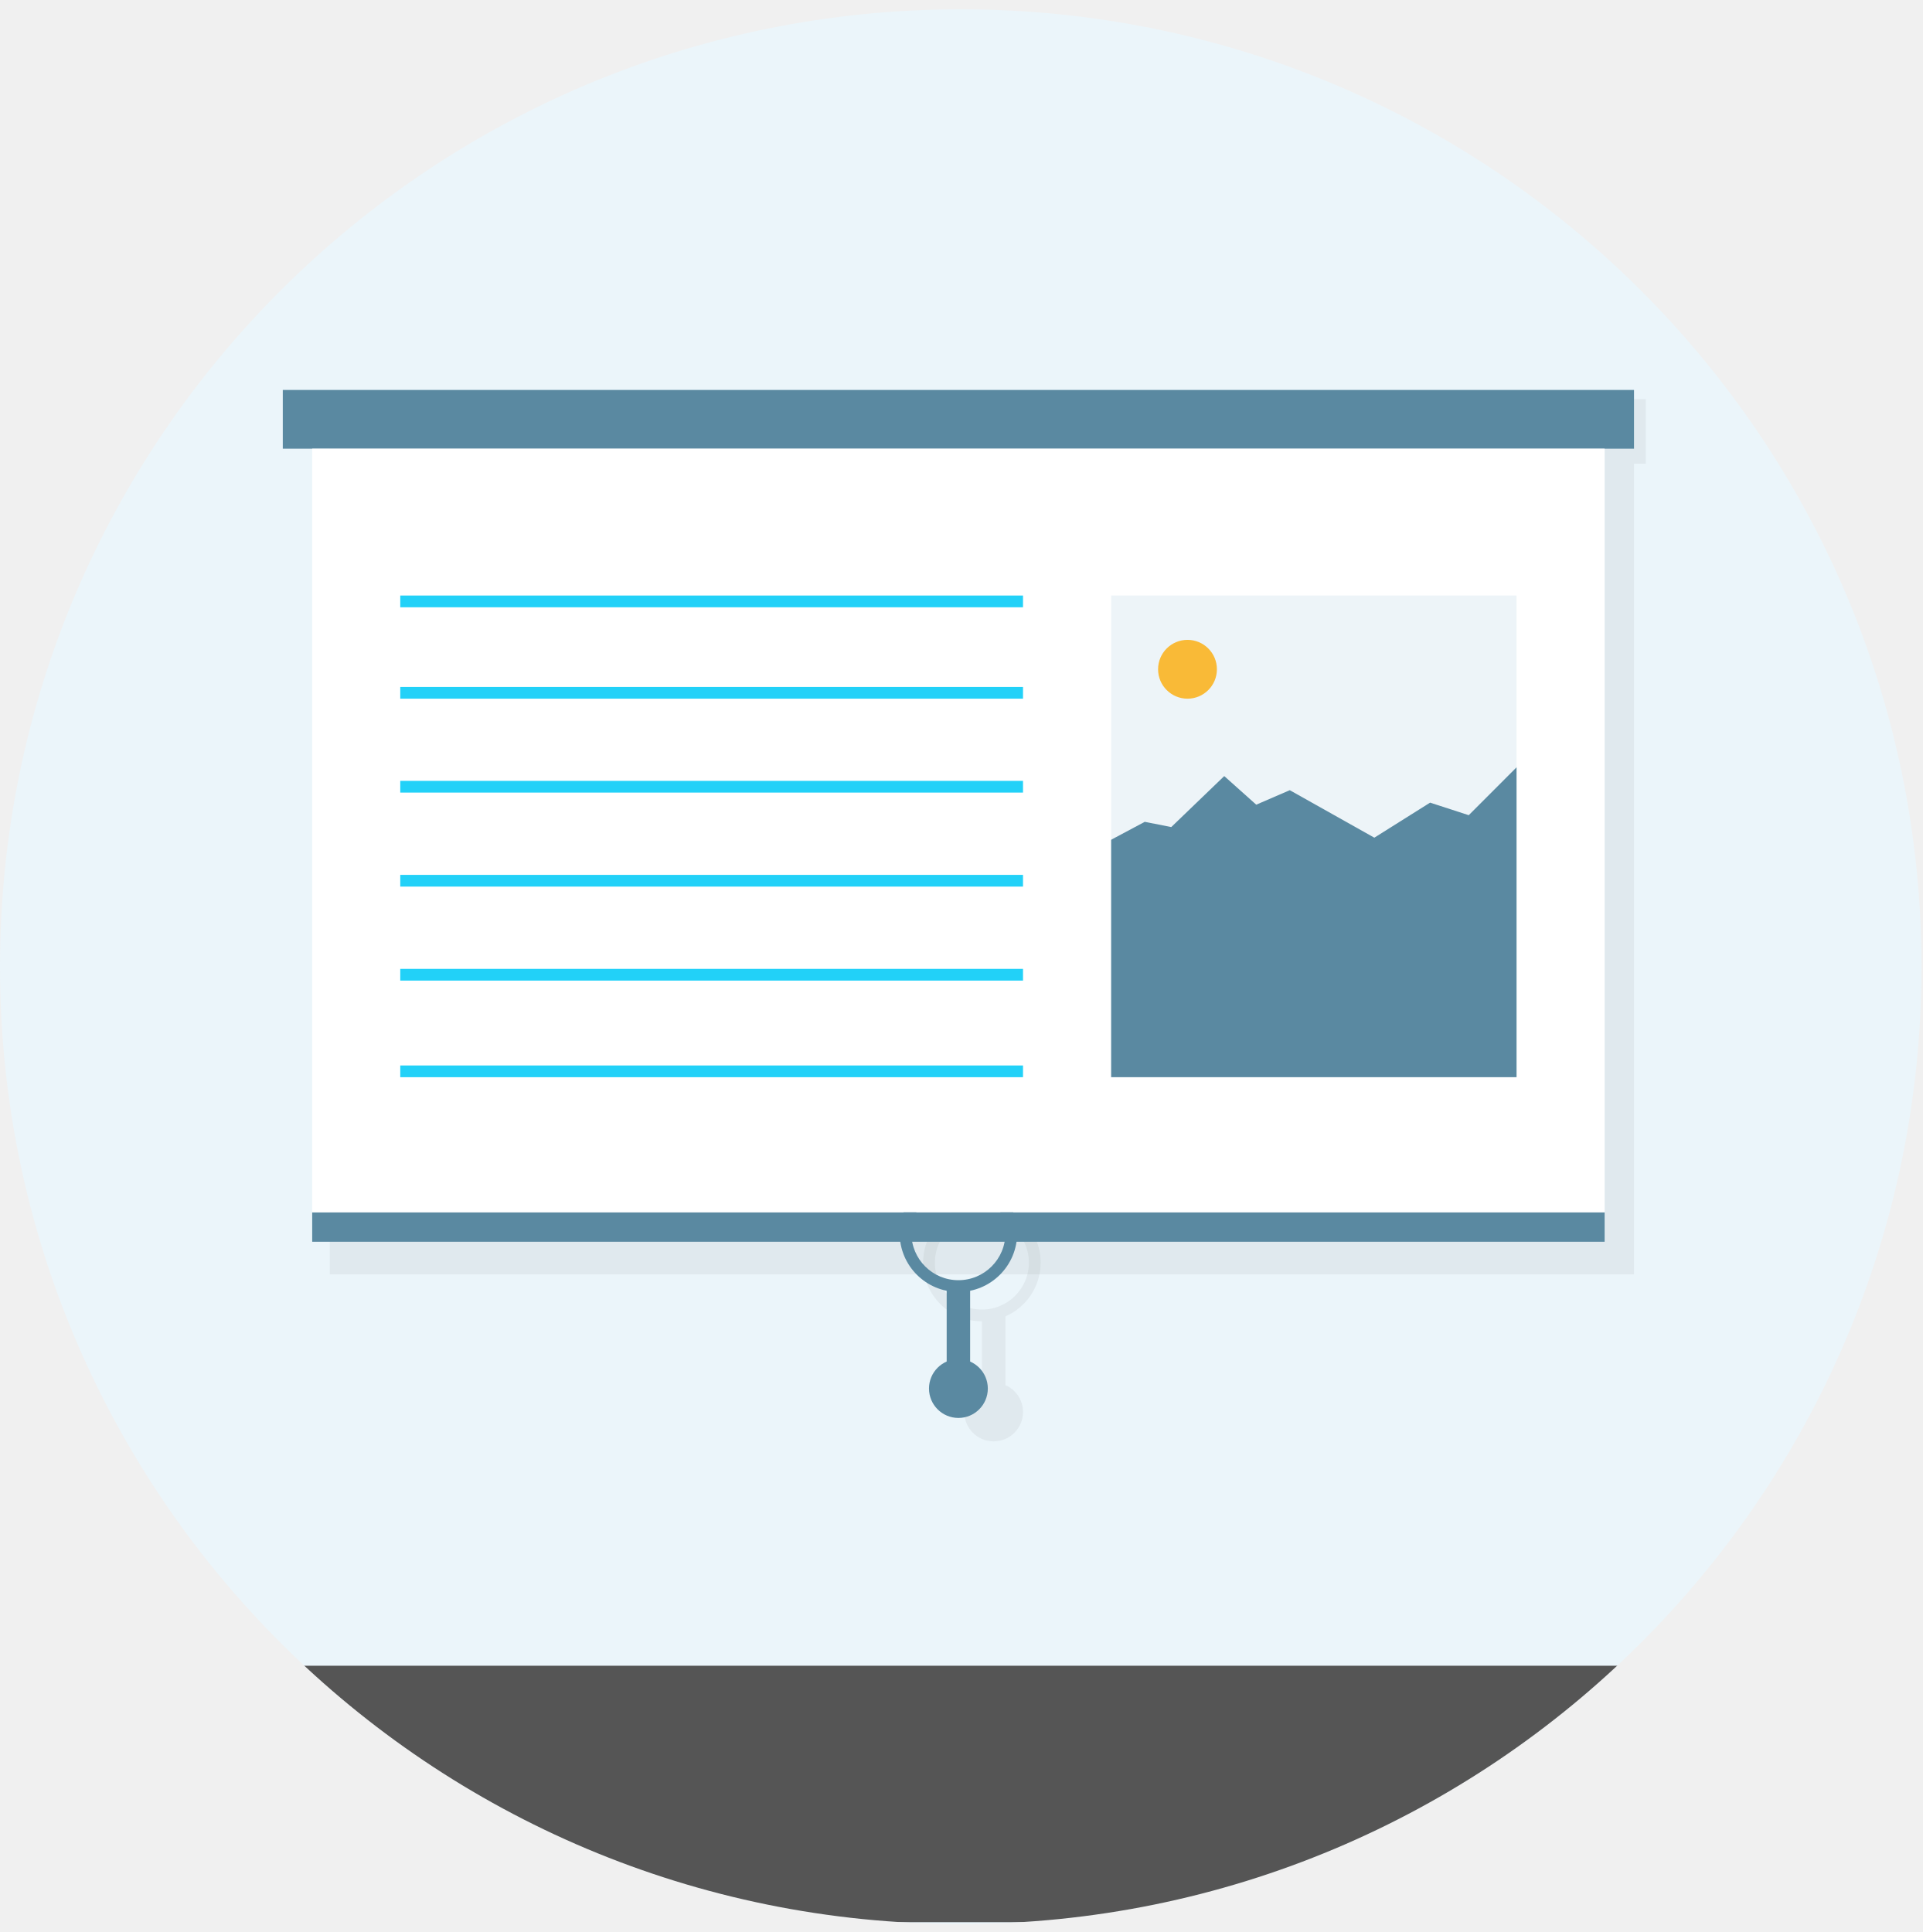
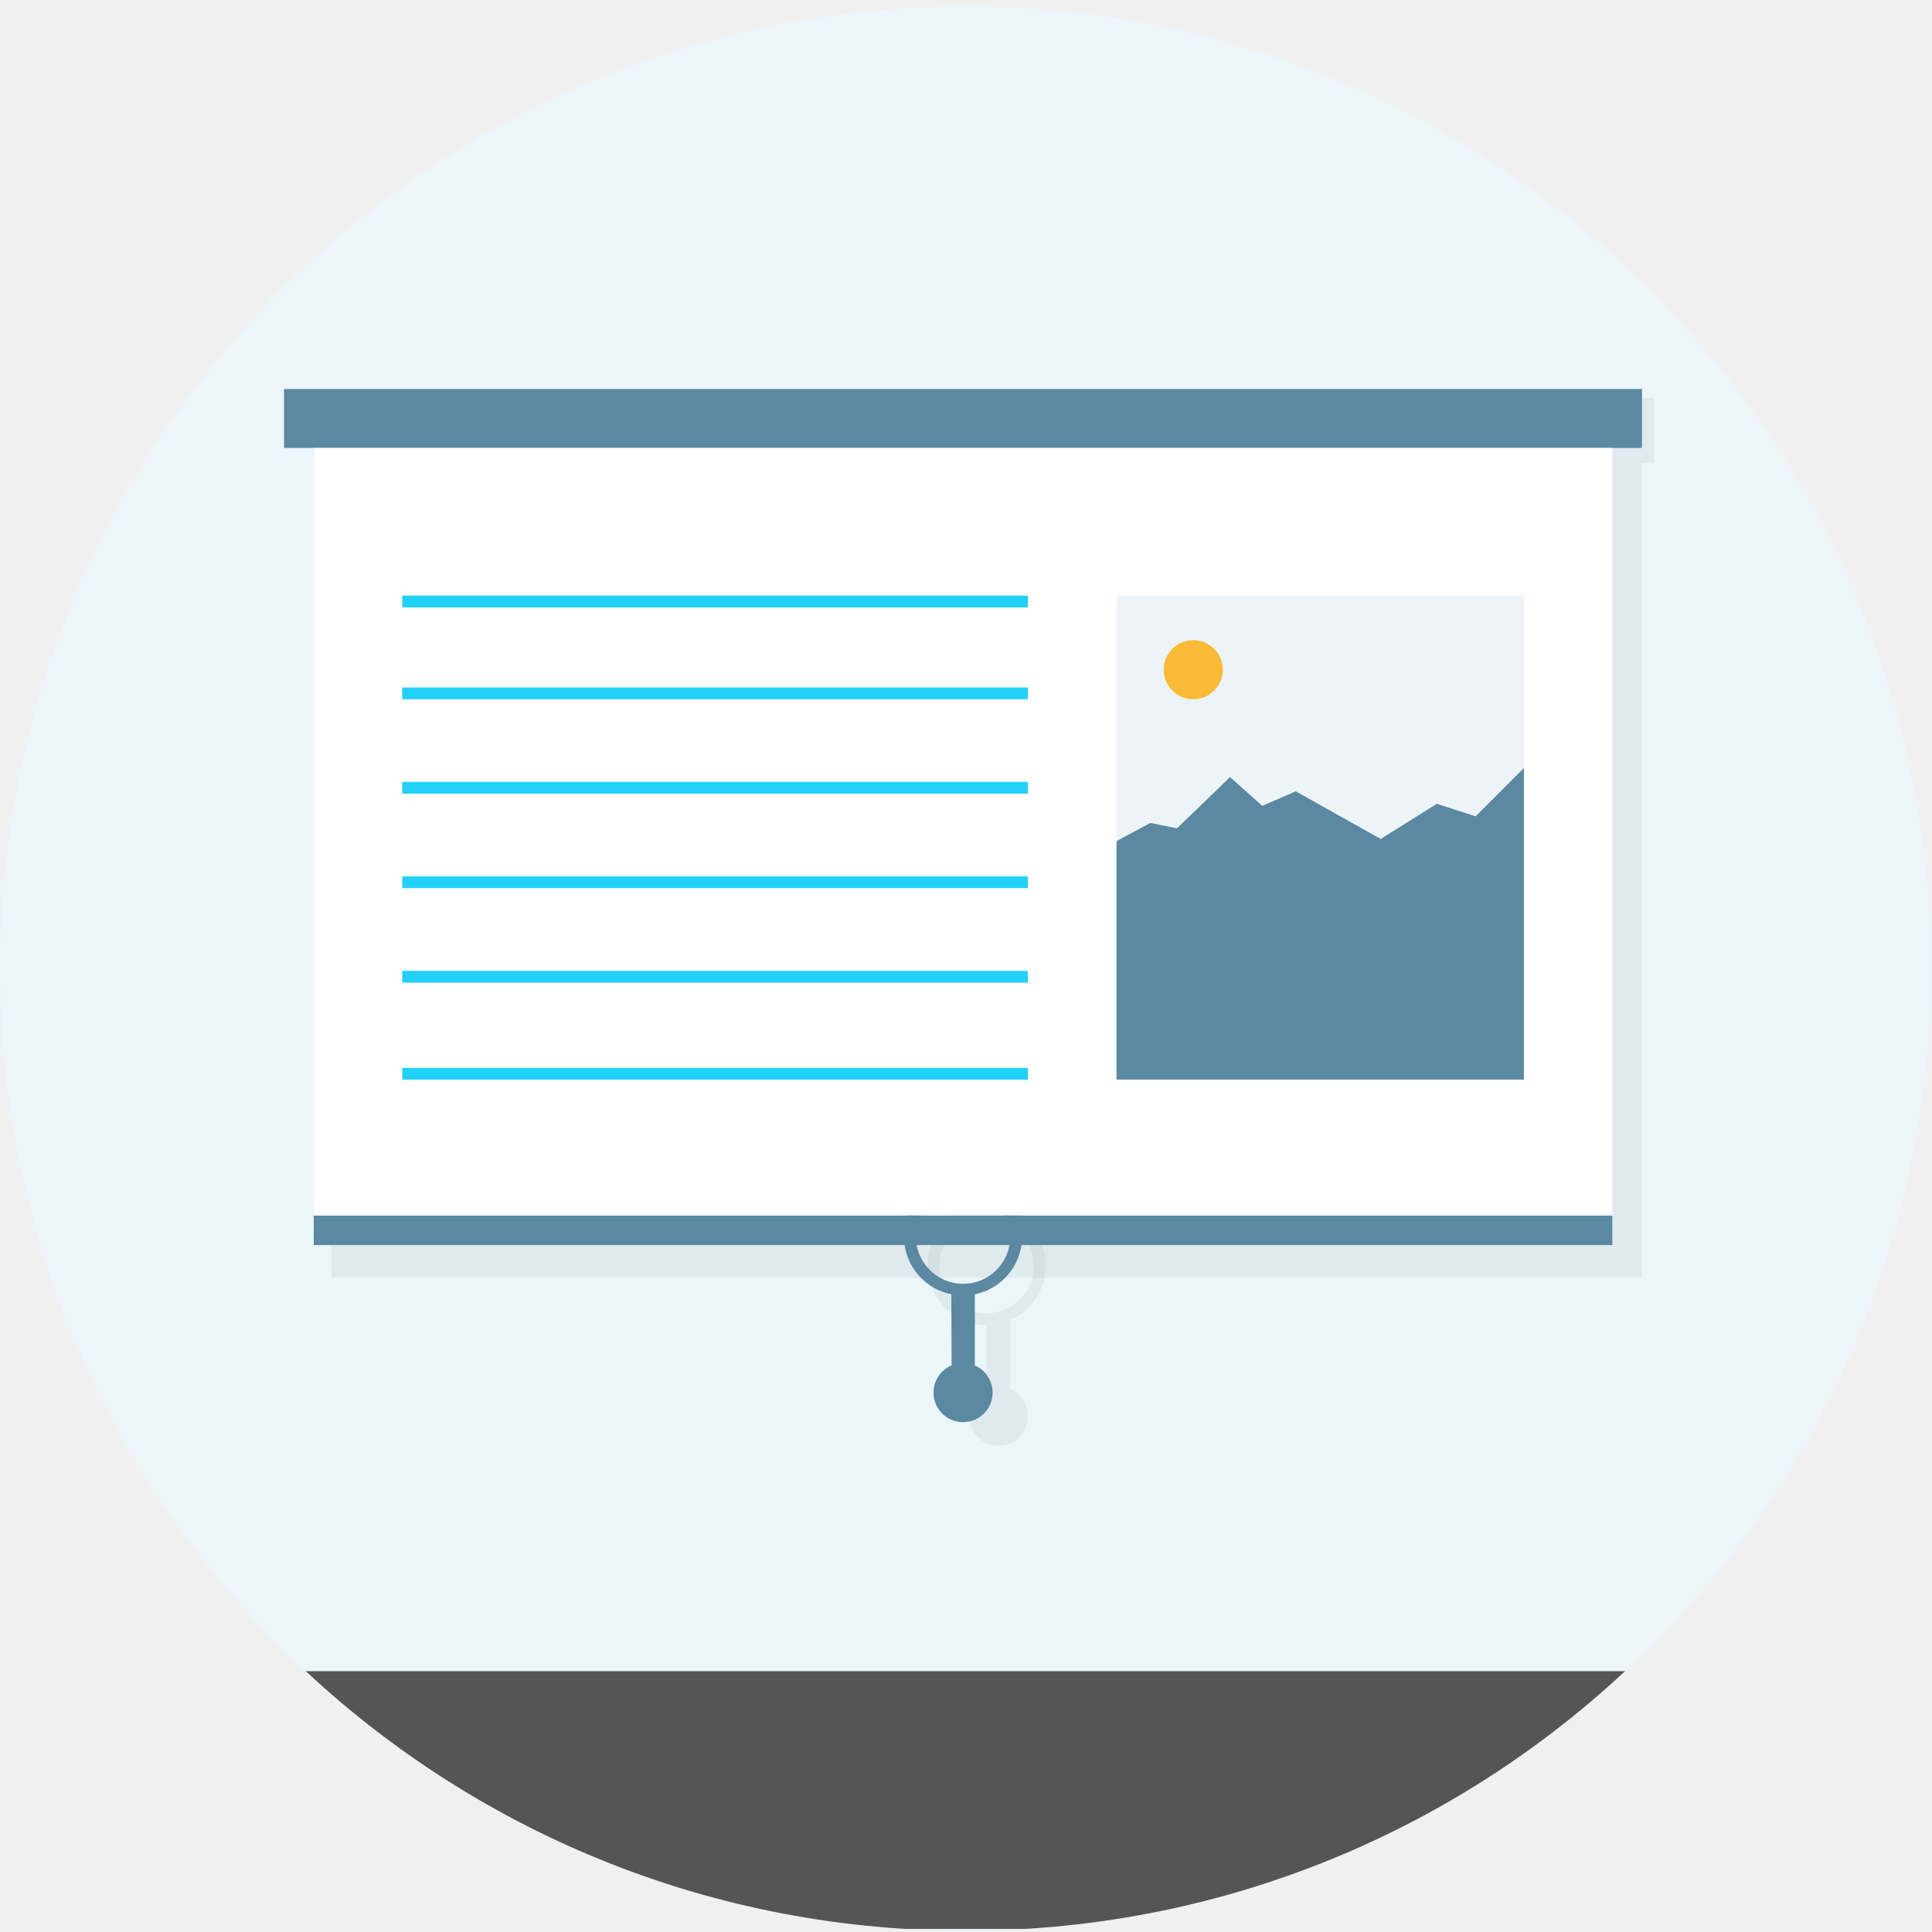
- <svg xmlns="http://www.w3.org/2000/svg" xmlns:xlink="http://www.w3.org/1999/xlink" viewBox="0 0 200 201">
+ <svg xmlns="http://www.w3.org/2000/svg" xmlns:xlink="http://www.w3.org/1999/xlink" viewBox="0 0 200 200">
  <defs>
-     <ellipse id="a" cx="99.94" cy="100.27" rx="99.94" ry="99.6" />
-     <path id="c" d="M0 0.27H42.17V50.38H0z" />
+     <ellipse id="path-1" cx="99.94" cy="100.27" rx="99.94" ry="99.6" />
+     <path id="path-3" d="M0 .27h42.17v50.1H0z" />
  </defs>
-   <g fill="none" fill-rule="evenodd">
-     <g>
-       <g transform="translate(0 .299)">
-         <mask id="b" fill="#fff">
-           <use xlink:href="#a" />
+   <g id="Page-1" fill="none" fill-rule="evenodd">
+     <g id="Values">
+       <g id="Mask-+-Group-Copy-52-+-Rectangle-124-Copy">
+         <mask id="mask-2" fill="#fff">
+           <use xlink:href="#path-1" />
        </mask>
-         <use fill="#EBF5FA" xlink:href="#a" />
-         <path fill="#555" d="M-0.33 173H199.54V199.68H-0.33z" mask="url(#b)" />
-         <g mask="url(#b)">
+         <use id="Mask" fill="#EBF5FA" xlink:href="#path-1" />
+         <path id="Rectangle-124" fill="#555" d="M-.33 173h199.87v26.68H-.33z" mask="url(#mask-2)" />
+         <g id="Group-Copy-54" mask="url(#mask-2)">
          <g transform="translate(28.806 40)">
-             <path fill="#000" fill-opacity=".05" d="M73.333,95.944 L73.333,95.944 C76.033,95.944 78.222,93.756 78.222,91.056 C78.222,88.355 76.033,86.167 73.333,86.167 C70.633,86.167 68.444,88.355 68.444,91.056 C68.444,93.756 70.633,95.944 73.333,95.944 L73.333,95.944 L73.333,95.944 Z M73.333,103.801 L73.333,97.167 C69.958,97.167 67.222,94.431 67.222,91.056 C67.222,87.68 69.958,84.944 73.333,84.944 C76.708,84.944 79.444,87.68 79.444,91.056 C79.444,93.562 77.936,95.715 75.778,96.658 L75.778,96.658 L75.778,103.801 C76.857,104.273 77.611,105.35 77.611,106.603 C77.611,108.29 76.243,109.658 74.556,109.658 C72.868,109.658 71.5,108.29 71.5,106.603 C71.5,105.35 72.254,104.273 73.333,103.801 L73.333,103.801 Z" />
-             <path fill="#000" fill-opacity=".05" d="M139.944,4.889 L5.5,4.889 L5.5,92.278 L141.167,92.278 L141.167,7.944 L142.389,7.944 L142.389,1.222 L139.944,1.222 L139.944,4.889 Z" />
-             <path fill="#5A89A1" d="M70.889 92.889L70.889 92.889C73.589 92.889 75.778 90.7 75.778 88 75.778 85.3 73.589 83.111 70.889 83.111 68.189 83.111 66 85.3 66 88 66 90.7 68.189 92.889 70.889 92.889L70.889 92.889zM70.889 94.111L70.889 94.111C67.514 94.111 64.778 91.375 64.778 88 64.778 84.625 67.514 81.889 70.889 81.889 74.264 81.889 77 84.625 77 88 77 91.375 74.264 94.111 70.889 94.111L70.889 94.111zM.61.27H141.17V6.38H.61z" />
-             <path fill="#5A89A1" d="M3.67 85.83H138.11V88.89H3.67z" />
-             <path fill="#FFF" d="M3.67 6.38H138.11V85.82H3.67z" />
-             <path fill="#5A89A1" d="M69.67 93.77H72.11V101.71H69.67z" />
-             <circle cx="70.89" cy="104.16" r="3.06" fill="#5A89A1" />
-             <path fill="#22D1F8" d="M12.83 21.66H77.61V22.88H12.83zM12.83 31.17H77.61V32.39H12.83zM12.83 40.94H77.61V42.16H12.83zM12.83 50.72H77.61V51.94H12.83zM12.83 60.5H77.61V61.72H12.83zM12.83 70.55H77.61V71.77H12.83z" />
-             <g transform="translate(86.778 21.389)">
-               <mask id="d" fill="#fff">
-                 <use xlink:href="#c" />
+             <path id="Shape-Copy-4" fill="#000" fill-opacity=".05" d="M73.33 95.94c2.7 0 4.9-2.18 4.9-4.88 0-2.7-2.2-4.9-4.9-4.9s-4.9 2.2-4.9 4.9 2.2 4.88 4.9 4.88zm0 7.86v-6.63c-3.37 0-6.1-2.74-6.1-6.1 0-3.4 2.73-6.13 6.1-6.13 3.38 0 6.1 2.74 6.1 6.12 0 2.5-1.5 4.66-3.65 5.6v7.14c1.08.47 1.83 1.55 1.83 2.8 0 1.7-1.34 3.06-3.02 3.06-1.7 0-3.06-1.37-3.06-3.06 0-1.25.76-2.33 1.84-2.8z" />
+             <path id="Rectangle-1322" fill="#000" fill-opacity=".05" d="M139.94 4.9H5.5v87.38h135.67V7.94h1.22V1.22h-2.48V4.9z" />
+             <path id="Shape-Copy-3" fill="#5A89A1" d="M70.9 92.9c2.7 0 4.88-2.2 4.88-4.9s-2.2-4.9-4.9-4.9S66 85.3 66 88s2.2 4.9 4.9 4.9zm0 1.2c-3.4 0-6.12-2.72-6.12-6.1 0-3.38 2.73-6.1 6.1-6.1 3.4 0 6.12 2.7 6.12 6.1 0 3.38-2.74 6.1-6.1 6.1z" />
+             <path id="Rectangle-1130-Copy-6" fill="#5A89A1" d="M.6.27h140.57v6.1H.6z" />
+             <path id="Rectangle-1130-Copy-7" fill="#5A89A1" d="M3.67 85.83H138.1v3.06H3.68z" />
+             <path id="Rectangle-1130-Copy-8" fill="#FFF" d="M3.67 6.38H138.1v79.44H3.68z" />
+             <path id="Rectangle-1133-Copy-2" fill="#5A89A1" d="M69.67 93.77h2.44v7.94h-2.4z" />
+             <circle id="Oval-708-Copy-2" cx="70.89" cy="104.16" r="3.06" fill="#5A89A1" />
+             <path id="Rectangle-1134-Copy-15" fill="#22D1F8" d="M12.83 21.66H77.6v1.22H12.84z" />
+             <path id="Rectangle-1134-Copy-16" fill="#22D1F8" d="M12.83 31.17H77.6v1.22H12.84z" />
+             <path id="Rectangle-1134-Copy-17" fill="#22D1F8" d="M12.83 40.94H77.6v1.22H12.84z" />
+             <path id="Rectangle-1134-Copy-18" fill="#22D1F8" d="M12.83 50.72H77.6v1.22H12.84z" />
+             <path id="Rectangle-1134-Copy-19" fill="#22D1F8" d="M12.83 60.5H77.6v1.22H12.84z" />
+             <path id="Rectangle-1134-Copy-20" fill="#22D1F8" d="M12.83 70.55H77.6v1.22H12.84z" />
+             <g id="Path-1304-Copy-2" transform="translate(86.778 21.389)">
+               <mask id="mask-4" fill="#fff">
+                 <use xlink:href="#path-3" />
              </mask>
-               <use fill="#EDF4F8" xlink:href="#c" />
-               <path fill="#5A89A1" d="M-0.47,25.927 L3.495,23.813 L6.253,24.358 L11.765,19.053 L15.093,22.029 L18.581,20.521 L27.378,25.462 L33.178,21.816 L37.197,23.122 L42.356,17.958 L43.145,50.48 L19.343,52.501 L-2.421,50.924 L-2.842,30.421 L-0.47,25.927 Z" mask="url(#d)" />
+               <use id="Mask" fill="#EDF4F8" xlink:href="#path-3" />
+               <path id="Path-1304" fill="#5A89A1" d="M-.47 25.93L3.5 23.8l2.75.56 5.5-5.3 3.34 2.97 3.46-1.5 8.8 4.93 5.8-3.64 4.02 1.3 5.15-5.16.78 32.52-23.8 2.02-21.75-1.58-.42-20.5 2.37-4.5z" mask="url(#mask-4)" />
            </g>
-             <circle cx="94.72" cy="29.33" r="3.06" fill="#F9BA37" />
+             <circle id="Oval-714-Copy-2" cx="94.72" cy="29.33" r="3.06" fill="#F9BA37" />
          </g>
        </g>
      </g>
    </g>
  </g>
</svg>
